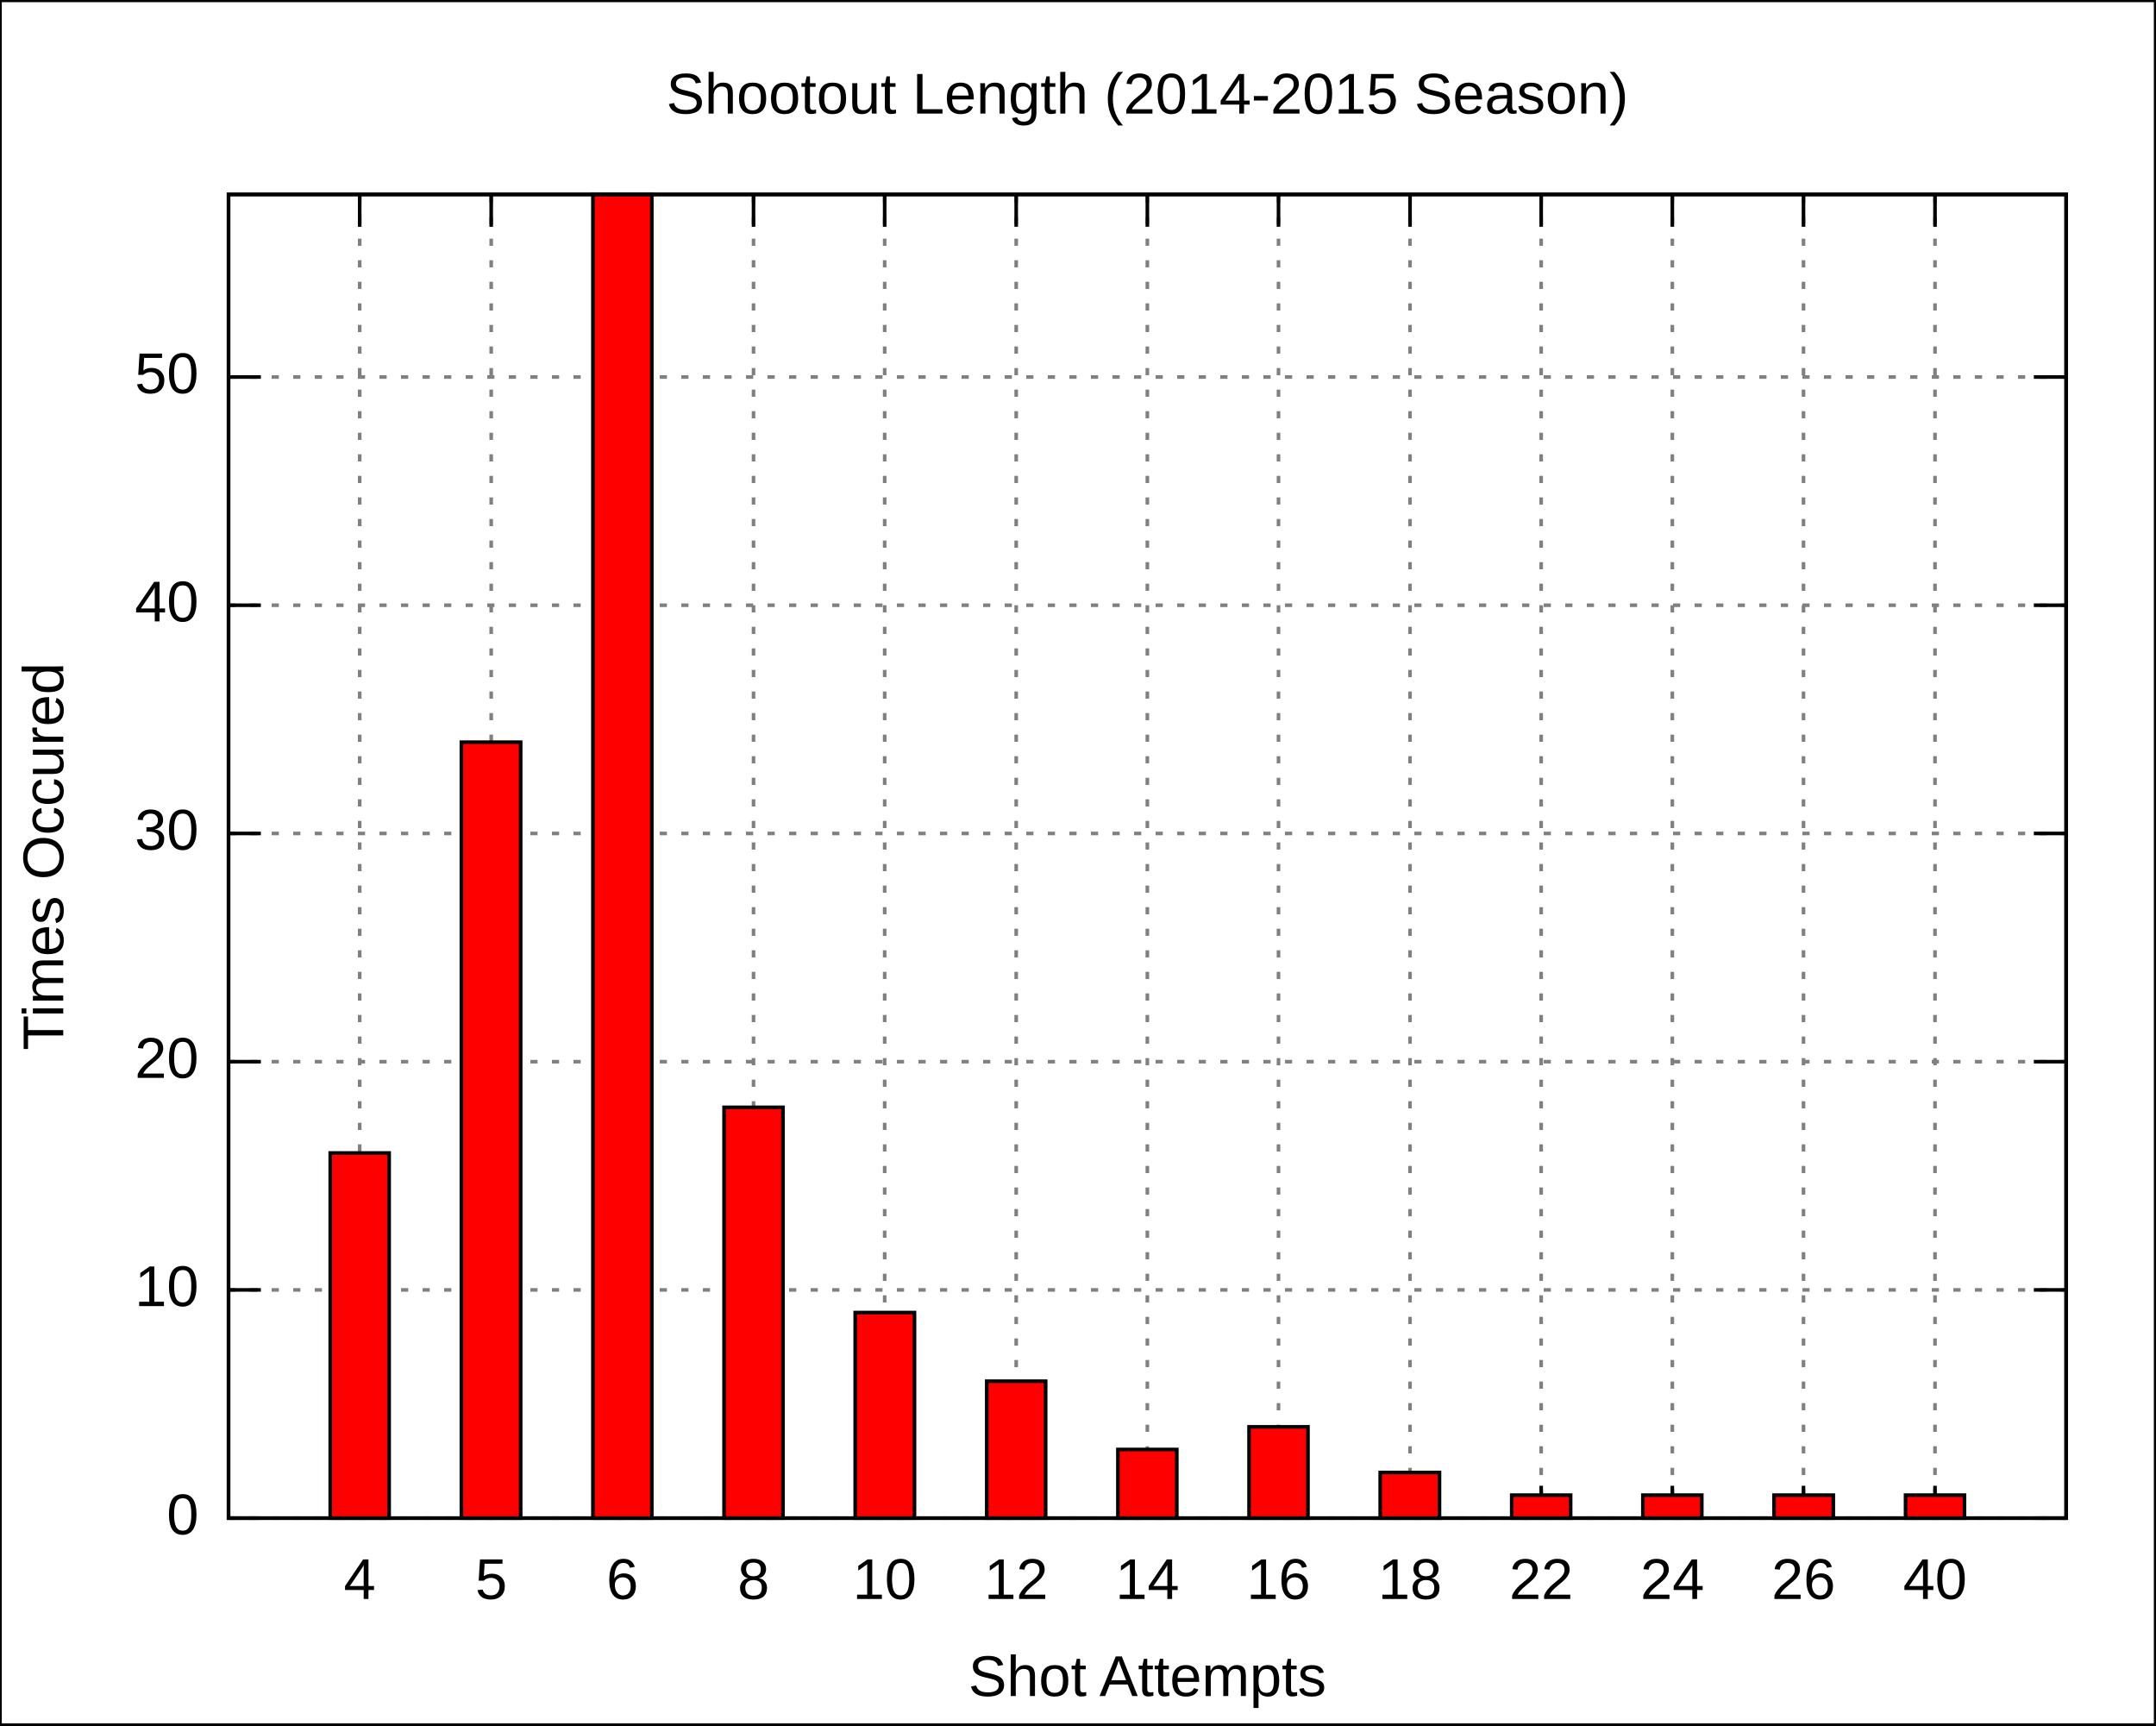
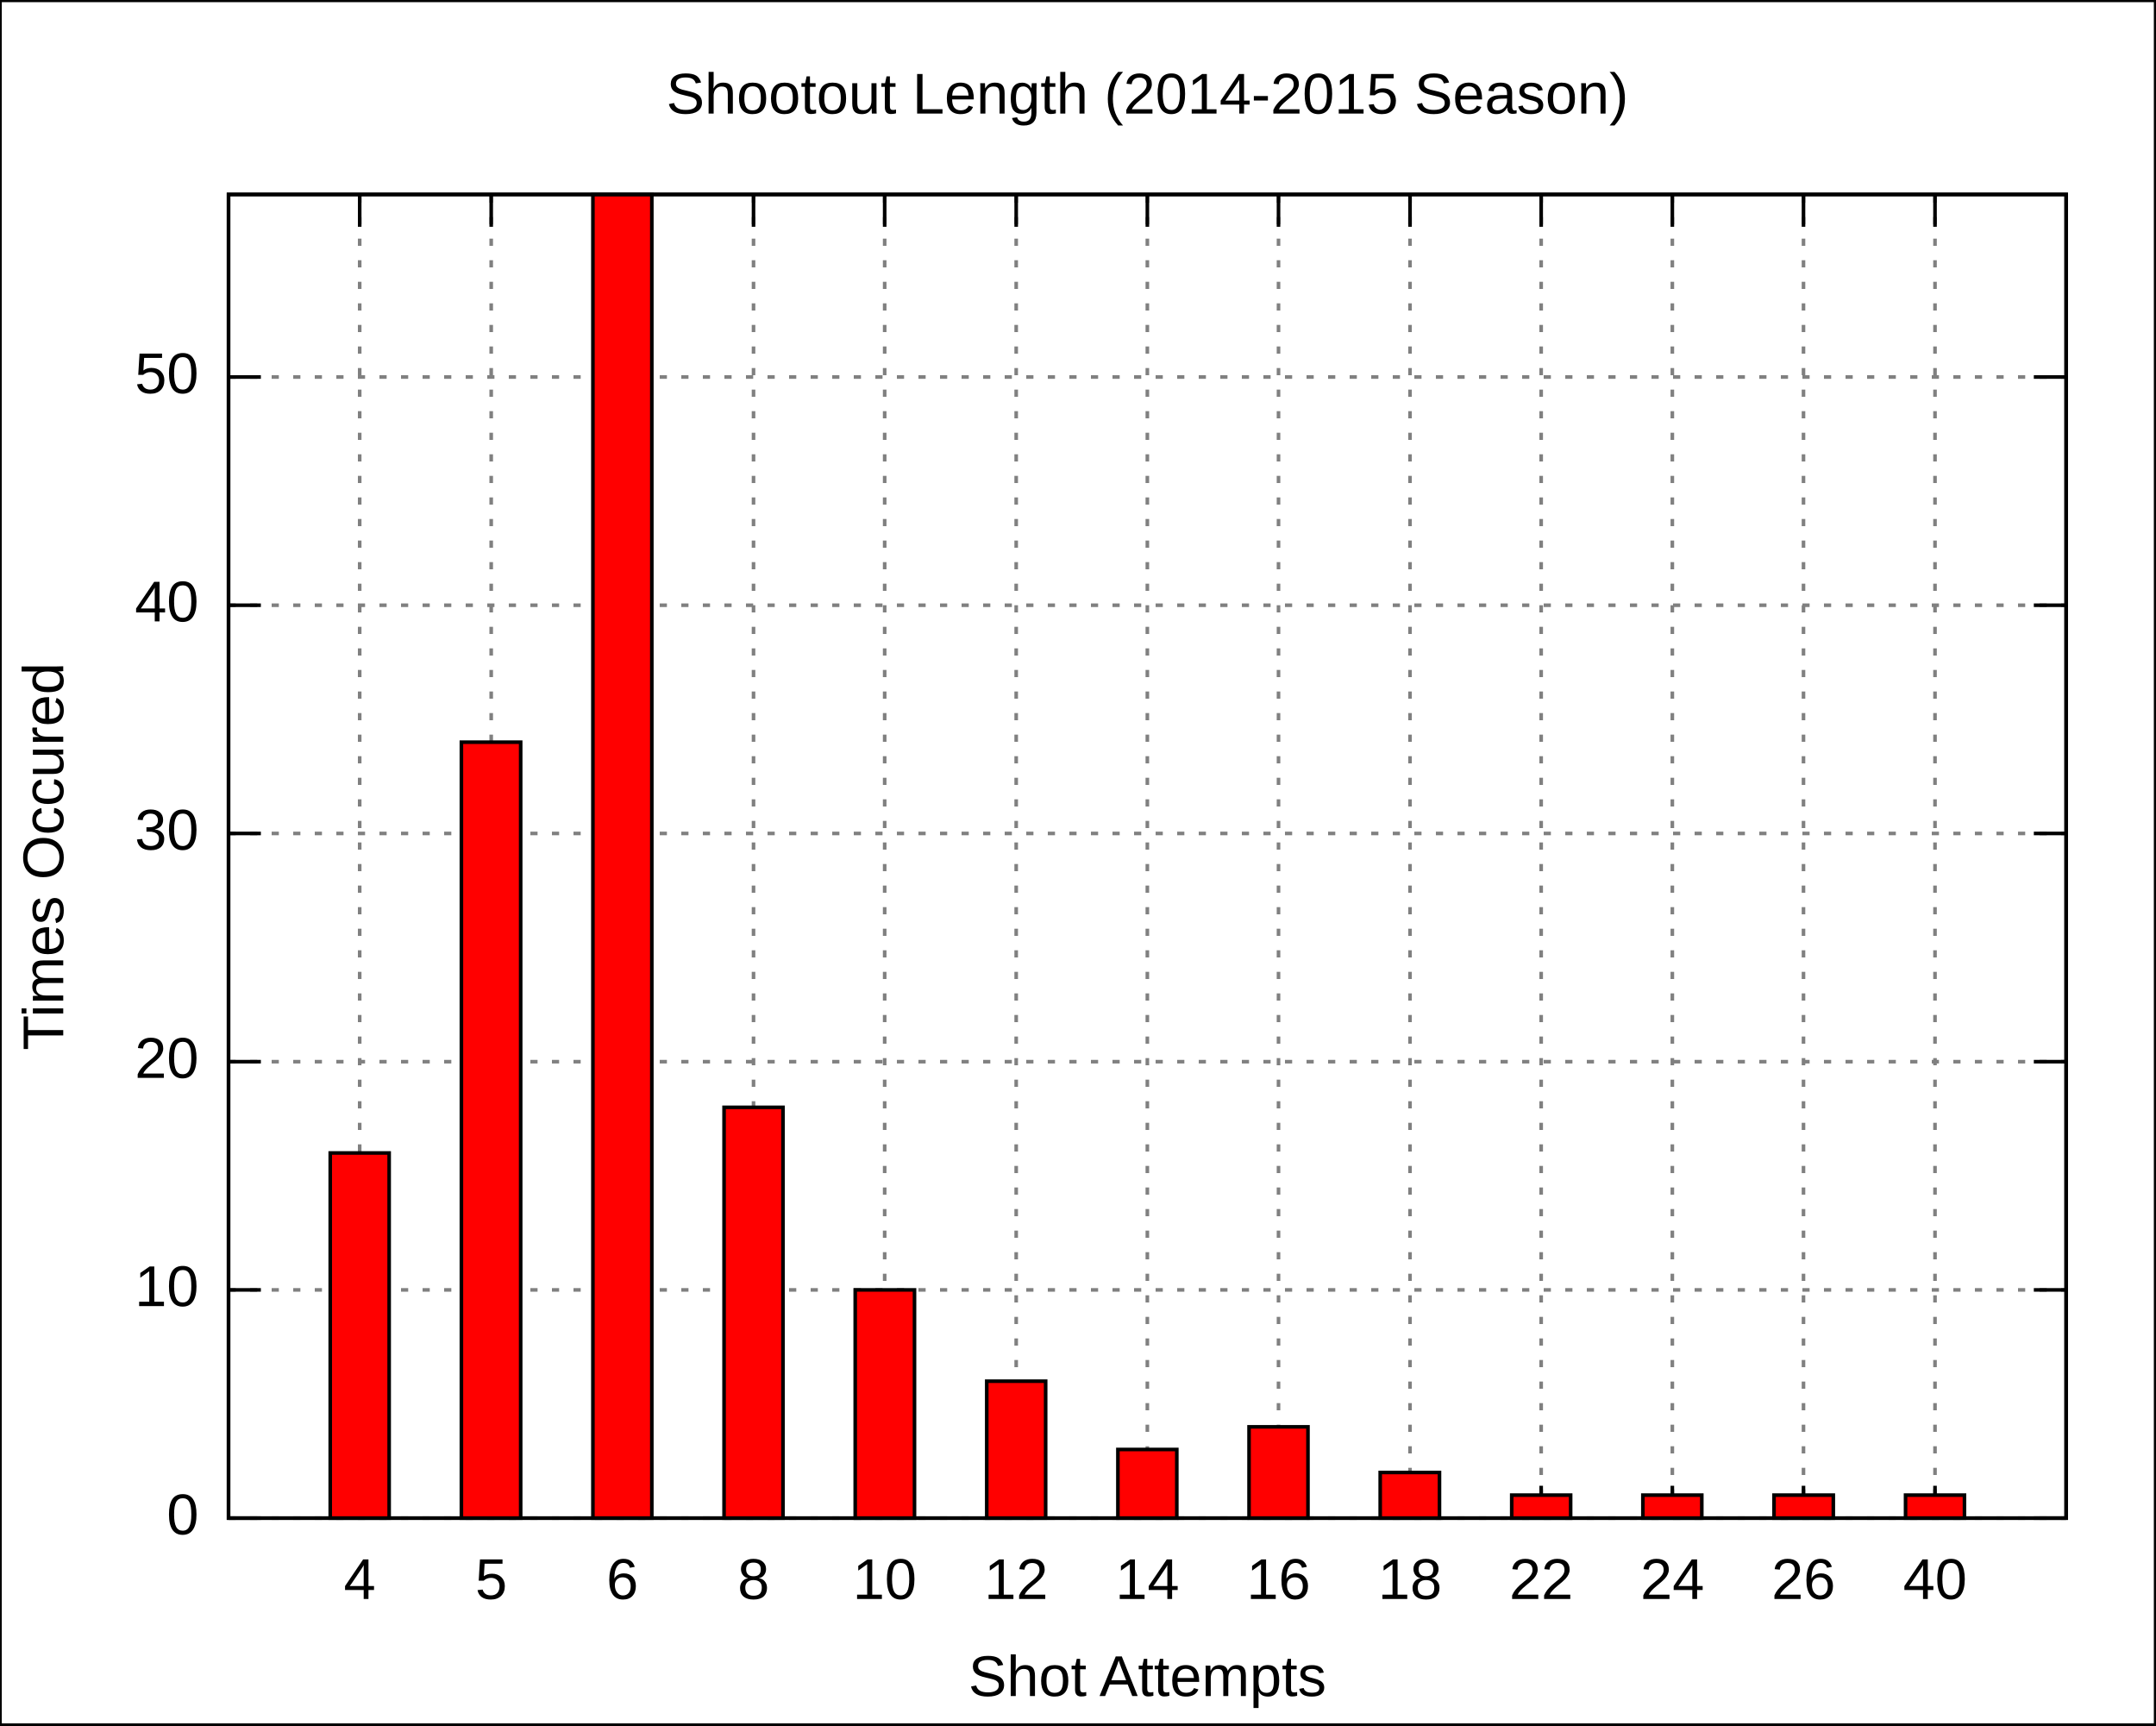
<svg xmlns="http://www.w3.org/2000/svg" xmlns:xlink="http://www.w3.org/1999/xlink" width="600" height="480" viewBox="0 0 600 480">
  <g id="gnuplot_canvas">
    <rect x="0" y="0" width="600" height="480" fill="none" />
    <defs>
      <circle id="gpDot" r="0.5" stroke-width="0.5" />
      <path id="gpPt0" stroke-width="0.222" stroke="currentColor" d="M-1,0 h2 M0,-1 v2" />
      <path id="gpPt1" stroke-width="0.222" stroke="currentColor" d="M-1,-1 L1,1 M1,-1 L-1,1" />
      <path id="gpPt2" stroke-width="0.222" stroke="currentColor" d="M-1,0 L1,0 M0,-1 L0,1 M-1,-1 L1,1 M-1,1 L1,-1" />
      <rect id="gpPt3" stroke-width="0.222" stroke="currentColor" x="-1" y="-1" width="2" height="2" />
      <rect id="gpPt4" stroke-width="0.222" stroke="currentColor" fill="currentColor" x="-1" y="-1" width="2" height="2" />
      <circle id="gpPt5" stroke-width="0.222" stroke="currentColor" cx="0" cy="0" r="1" />
      <use xlink:href="#gpPt5" id="gpPt6" fill="currentColor" stroke="none" />
      <path id="gpPt7" stroke-width="0.222" stroke="currentColor" d="M0,-1.33 L-1.33,0.67 L1.33,0.67 z" />
      <use xlink:href="#gpPt7" id="gpPt8" fill="currentColor" stroke="none" />
      <use xlink:href="#gpPt7" id="gpPt9" stroke="currentColor" transform="rotate(180)" />
      <use xlink:href="#gpPt9" id="gpPt10" fill="currentColor" stroke="none" />
      <use xlink:href="#gpPt3" id="gpPt11" stroke="currentColor" transform="rotate(45)" />
      <use xlink:href="#gpPt11" id="gpPt12" fill="currentColor" stroke="none" />
    </defs>
    <g style="fill:none; color:white; stroke:currentColor; stroke-width:1.00; stroke-linecap:butt; stroke-linejoin:miter">
</g>
    <g style="fill:none; color:black; stroke:currentColor; stroke-width:1.00; stroke-linecap:butt; stroke-linejoin:miter">
      <g style="stroke:none; shape-rendering:crispEdges">
        <polygon fill="rgb(255, 255, 255)" points="0.0,480.0 599.9,480.0 599.9,0.1 0.0,0.1 " />
      </g>
      <path stroke="black" d="M0.0,480.0 L0.0,0.1 L599.9,0.1 L599.9,480.0 L0.0,480.0  " />
    </g>
    <g style="fill:none; color:gray; stroke:currentColor; stroke-width:1.00; stroke-linecap:butt; stroke-linejoin:miter">
      <path stroke="gray" stroke-dasharray=" 2,4" class="gridline" d="M63.6,422.4 L575.0,422.4  " />
    </g>
    <g style="fill:none; color:black; stroke:currentColor; stroke-width:1.00; stroke-linecap:butt; stroke-linejoin:miter">
      <path stroke="black" d="M63.6,422.4 L72.6,422.4 M575.0,422.4 L566.0,422.4  " />
      <g transform="translate(55.3,426.9)" style="stroke:none; fill:black; font-family:Arial; font-size:12.00pt; text-anchor:end">
        <text> 0</text>
      </g>
    </g>
    <g style="fill:none; color:gray; stroke:currentColor; stroke-width:1.00; stroke-linecap:butt; stroke-linejoin:miter">
      <path stroke="gray" stroke-dasharray=" 2,4" class="gridline" d="M63.6,358.9 L575.0,358.9  " />
    </g>
    <g style="fill:none; color:black; stroke:currentColor; stroke-width:1.00; stroke-linecap:butt; stroke-linejoin:miter">
      <path stroke="black" d="M63.6,358.9 L72.6,358.9 M575.0,358.9 L566.0,358.9  " />
      <g transform="translate(55.3,363.4)" style="stroke:none; fill:black; font-family:Arial; font-size:12.00pt; text-anchor:end">
        <text> 10</text>
      </g>
    </g>
    <g style="fill:none; color:gray; stroke:currentColor; stroke-width:1.00; stroke-linecap:butt; stroke-linejoin:miter">
      <path stroke="gray" stroke-dasharray=" 2,4" class="gridline" d="M63.6,295.4 L575.0,295.4  " />
    </g>
    <g style="fill:none; color:black; stroke:currentColor; stroke-width:1.00; stroke-linecap:butt; stroke-linejoin:miter">
      <path stroke="black" d="M63.6,295.4 L72.6,295.4 M575.0,295.4 L566.0,295.4  " />
      <g transform="translate(55.3,299.9)" style="stroke:none; fill:black; font-family:Arial; font-size:12.00pt; text-anchor:end">
        <text> 20</text>
      </g>
    </g>
    <g style="fill:none; color:gray; stroke:currentColor; stroke-width:1.00; stroke-linecap:butt; stroke-linejoin:miter">
      <path stroke="gray" stroke-dasharray=" 2,4" class="gridline" d="M63.6,231.9 L575.0,231.9  " />
    </g>
    <g style="fill:none; color:black; stroke:currentColor; stroke-width:1.00; stroke-linecap:butt; stroke-linejoin:miter">
      <path stroke="black" d="M63.6,231.9 L72.6,231.9 M575.0,231.9 L566.0,231.9  " />
      <g transform="translate(55.3,236.4)" style="stroke:none; fill:black; font-family:Arial; font-size:12.00pt; text-anchor:end">
        <text> 30</text>
      </g>
    </g>
    <g style="fill:none; color:gray; stroke:currentColor; stroke-width:1.00; stroke-linecap:butt; stroke-linejoin:miter">
      <path stroke="gray" stroke-dasharray=" 2,4" class="gridline" d="M63.6,168.4 L575.0,168.4  " />
    </g>
    <g style="fill:none; color:black; stroke:currentColor; stroke-width:1.00; stroke-linecap:butt; stroke-linejoin:miter">
      <path stroke="black" d="M63.6,168.4 L72.6,168.4 M575.0,168.4 L566.0,168.4  " />
      <g transform="translate(55.3,172.9)" style="stroke:none; fill:black; font-family:Arial; font-size:12.00pt; text-anchor:end">
        <text> 40</text>
      </g>
    </g>
    <g style="fill:none; color:gray; stroke:currentColor; stroke-width:1.00; stroke-linecap:butt; stroke-linejoin:miter">
      <path stroke="gray" stroke-dasharray=" 2,4" class="gridline" d="M63.6,104.9 L575.0,104.9  " />
    </g>
    <g style="fill:none; color:black; stroke:currentColor; stroke-width:1.00; stroke-linecap:butt; stroke-linejoin:miter">
      <path stroke="black" d="M63.6,104.9 L72.6,104.9 M575.0,104.9 L566.0,104.9  " />
      <g transform="translate(55.3,109.4)" style="stroke:none; fill:black; font-family:Arial; font-size:12.00pt; text-anchor:end">
        <text> 50</text>
      </g>
    </g>
    <g style="fill:none; color:gray; stroke:currentColor; stroke-width:1.00; stroke-linecap:butt; stroke-linejoin:miter">
      <path stroke="gray" stroke-dasharray=" 2,4" class="gridline" d="M100.1,422.4 L100.1,54.1  " />
    </g>
    <g style="fill:none; color:black; stroke:currentColor; stroke-width:1.00; stroke-linecap:butt; stroke-linejoin:miter">
      <path stroke="black" d="M100.1,422.4 L100.1,413.4 M100.1,54.1 L100.1,63.1  " />
      <g transform="translate(100.1,444.9)" style="stroke:none; fill:black; font-family:Arial; font-size:12.00pt; text-anchor:middle">
        <text>4</text>
      </g>
    </g>
    <g style="fill:none; color:gray; stroke:currentColor; stroke-width:1.00; stroke-linecap:butt; stroke-linejoin:miter">
      <path stroke="gray" stroke-dasharray=" 2,4" class="gridline" d="M136.7,422.4 L136.7,54.1  " />
    </g>
    <g style="fill:none; color:black; stroke:currentColor; stroke-width:1.00; stroke-linecap:butt; stroke-linejoin:miter">
      <path stroke="black" d="M136.7,422.4 L136.7,413.4 M136.7,54.1 L136.7,63.1  " />
      <g transform="translate(136.7,444.9)" style="stroke:none; fill:black; font-family:Arial; font-size:12.00pt; text-anchor:middle">
        <text>5</text>
      </g>
    </g>
    <g style="fill:none; color:gray; stroke:currentColor; stroke-width:1.00; stroke-linecap:butt; stroke-linejoin:miter">
      <path stroke="gray" stroke-dasharray=" 2,4" class="gridline" d="M173.2,422.4 L173.2,54.1  " />
    </g>
    <g style="fill:none; color:black; stroke:currentColor; stroke-width:1.00; stroke-linecap:butt; stroke-linejoin:miter">
      <path stroke="black" d="M173.2,422.4 L173.2,413.4 M173.2,54.1 L173.2,63.1  " />
      <g transform="translate(173.2,444.9)" style="stroke:none; fill:black; font-family:Arial; font-size:12.00pt; text-anchor:middle">
        <text>6</text>
      </g>
    </g>
    <g style="fill:none; color:gray; stroke:currentColor; stroke-width:1.00; stroke-linecap:butt; stroke-linejoin:miter">
      <path stroke="gray" stroke-dasharray=" 2,4" class="gridline" d="M209.7,422.4 L209.7,54.1  " />
    </g>
    <g style="fill:none; color:black; stroke:currentColor; stroke-width:1.00; stroke-linecap:butt; stroke-linejoin:miter">
      <path stroke="black" d="M209.7,422.4 L209.7,413.4 M209.7,54.1 L209.7,63.1  " />
      <g transform="translate(209.7,444.9)" style="stroke:none; fill:black; font-family:Arial; font-size:12.00pt; text-anchor:middle">
        <text>8</text>
      </g>
    </g>
    <g style="fill:none; color:gray; stroke:currentColor; stroke-width:1.00; stroke-linecap:butt; stroke-linejoin:miter">
      <path stroke="gray" stroke-dasharray=" 2,4" class="gridline" d="M246.2,422.4 L246.2,54.1  " />
    </g>
    <g style="fill:none; color:black; stroke:currentColor; stroke-width:1.00; stroke-linecap:butt; stroke-linejoin:miter">
      <path stroke="black" d="M246.2,422.4 L246.2,413.4 M246.2,54.1 L246.2,63.1  " />
      <g transform="translate(246.2,444.9)" style="stroke:none; fill:black; font-family:Arial; font-size:12.00pt; text-anchor:middle">
        <text>10</text>
      </g>
    </g>
    <g style="fill:none; color:gray; stroke:currentColor; stroke-width:1.00; stroke-linecap:butt; stroke-linejoin:miter">
      <path stroke="gray" stroke-dasharray=" 2,4" class="gridline" d="M282.8,422.4 L282.8,54.1  " />
    </g>
    <g style="fill:none; color:black; stroke:currentColor; stroke-width:1.00; stroke-linecap:butt; stroke-linejoin:miter">
      <path stroke="black" d="M282.8,422.4 L282.8,413.4 M282.8,54.1 L282.8,63.1  " />
      <g transform="translate(282.8,444.9)" style="stroke:none; fill:black; font-family:Arial; font-size:12.00pt; text-anchor:middle">
        <text>12</text>
      </g>
    </g>
    <g style="fill:none; color:gray; stroke:currentColor; stroke-width:1.00; stroke-linecap:butt; stroke-linejoin:miter">
      <path stroke="gray" stroke-dasharray=" 2,4" class="gridline" d="M319.3,422.4 L319.3,54.1  " />
    </g>
    <g style="fill:none; color:black; stroke:currentColor; stroke-width:1.00; stroke-linecap:butt; stroke-linejoin:miter">
      <path stroke="black" d="M319.3,422.4 L319.3,413.4 M319.3,54.1 L319.3,63.1  " />
      <g transform="translate(319.3,444.9)" style="stroke:none; fill:black; font-family:Arial; font-size:12.00pt; text-anchor:middle">
        <text>14</text>
      </g>
    </g>
    <g style="fill:none; color:gray; stroke:currentColor; stroke-width:1.00; stroke-linecap:butt; stroke-linejoin:miter">
      <path stroke="gray" stroke-dasharray=" 2,4" class="gridline" d="M355.8,422.4 L355.8,54.1  " />
    </g>
    <g style="fill:none; color:black; stroke:currentColor; stroke-width:1.00; stroke-linecap:butt; stroke-linejoin:miter">
      <path stroke="black" d="M355.8,422.4 L355.8,413.4 M355.8,54.1 L355.8,63.1  " />
      <g transform="translate(355.8,444.9)" style="stroke:none; fill:black; font-family:Arial; font-size:12.00pt; text-anchor:middle">
        <text>16</text>
      </g>
    </g>
    <g style="fill:none; color:gray; stroke:currentColor; stroke-width:1.00; stroke-linecap:butt; stroke-linejoin:miter">
      <path stroke="gray" stroke-dasharray=" 2,4" class="gridline" d="M392.4,422.4 L392.4,54.1  " />
    </g>
    <g style="fill:none; color:black; stroke:currentColor; stroke-width:1.00; stroke-linecap:butt; stroke-linejoin:miter">
      <path stroke="black" d="M392.4,422.4 L392.4,413.4 M392.4,54.1 L392.4,63.1  " />
      <g transform="translate(392.4,444.9)" style="stroke:none; fill:black; font-family:Arial; font-size:12.00pt; text-anchor:middle">
        <text>18</text>
      </g>
    </g>
    <g style="fill:none; color:gray; stroke:currentColor; stroke-width:1.00; stroke-linecap:butt; stroke-linejoin:miter">
      <path stroke="gray" stroke-dasharray=" 2,4" class="gridline" d="M428.9,422.4 L428.9,54.1  " />
    </g>
    <g style="fill:none; color:black; stroke:currentColor; stroke-width:1.00; stroke-linecap:butt; stroke-linejoin:miter">
      <path stroke="black" d="M428.9,422.4 L428.9,413.4 M428.9,54.1 L428.9,63.1  " />
      <g transform="translate(428.9,444.9)" style="stroke:none; fill:black; font-family:Arial; font-size:12.00pt; text-anchor:middle">
        <text>22</text>
      </g>
    </g>
    <g style="fill:none; color:gray; stroke:currentColor; stroke-width:1.00; stroke-linecap:butt; stroke-linejoin:miter">
      <path stroke="gray" stroke-dasharray=" 2,4" class="gridline" d="M465.4,422.4 L465.4,54.1  " />
    </g>
    <g style="fill:none; color:black; stroke:currentColor; stroke-width:1.00; stroke-linecap:butt; stroke-linejoin:miter">
      <path stroke="black" d="M465.4,422.4 L465.4,413.4 M465.4,54.1 L465.4,63.1  " />
      <g transform="translate(465.4,444.9)" style="stroke:none; fill:black; font-family:Arial; font-size:12.00pt; text-anchor:middle">
        <text>24</text>
      </g>
    </g>
    <g style="fill:none; color:gray; stroke:currentColor; stroke-width:1.00; stroke-linecap:butt; stroke-linejoin:miter">
      <path stroke="gray" stroke-dasharray=" 2,4" class="gridline" d="M501.9,422.4 L501.9,54.1  " />
    </g>
    <g style="fill:none; color:black; stroke:currentColor; stroke-width:1.00; stroke-linecap:butt; stroke-linejoin:miter">
      <path stroke="black" d="M501.9,422.4 L501.9,413.4 M501.9,54.1 L501.9,63.1  " />
      <g transform="translate(501.9,444.9)" style="stroke:none; fill:black; font-family:Arial; font-size:12.00pt; text-anchor:middle">
        <text>26</text>
      </g>
    </g>
    <g style="fill:none; color:gray; stroke:currentColor; stroke-width:1.00; stroke-linecap:butt; stroke-linejoin:miter">
      <path stroke="gray" stroke-dasharray=" 2,4" class="gridline" d="M538.5,422.4 L538.5,54.1  " />
    </g>
    <g style="fill:none; color:black; stroke:currentColor; stroke-width:1.00; stroke-linecap:butt; stroke-linejoin:miter">
      <path stroke="black" d="M538.5,422.4 L538.5,413.4 M538.5,54.1 L538.5,63.1  " />
      <g transform="translate(538.5,444.9)" style="stroke:none; fill:black; font-family:Arial; font-size:12.00pt; text-anchor:middle">
        <text>40</text>
      </g>
      <path stroke="black" d="M63.6,54.1 L63.6,422.4 L575.0,422.4 L575.0,54.1 L63.6,54.1 Z  " />
      <g transform="translate(17.6,238.3) rotate(270)" style="stroke:none; fill:black; font-family:Arial; font-size:12.00pt; text-anchor:middle">
        <text>Times Occured</text>
      </g>
      <g transform="translate(319.3,471.9)" style="stroke:none; fill:black; font-family:Arial; font-size:12.00pt; text-anchor:middle">
        <text>Shot Attempts</text>
      </g>
      <g transform="translate(319.3,31.6)" style="stroke:none; fill:black; font-family:Arial; font-size:12.00pt; text-anchor:middle">
        <text>Shootout Length (2014-2015 Season)</text>
      </g>
    </g>
    <g id="gnuplot_plot_1">
      <g style="fill:none; color:red; stroke:currentColor; stroke-width:1.00; stroke-linecap:butt; stroke-linejoin:miter">
        <g style="stroke:none; shape-rendering:crispEdges">
          <polygon fill="red" points="91.9,422.4 108.4,422.4 108.4,320.7 91.9,320.7 " />
        </g>
        <path stroke="black" d="M91.9,422.4 L91.9,320.8 L108.3,320.8 L108.3,422.4 L91.9,422.4 Z  " />
        <g style="stroke:none; shape-rendering:crispEdges">
          <polygon fill="currentColor" points="128.4,422.4 145.0,422.4 145.0,206.4 128.4,206.4 " />
        </g>
        <path stroke="black" d="M128.4,422.4 L128.4,206.5 L144.9,206.5 L144.9,422.4 L128.4,422.4 Z  " />
        <g style="stroke:none; shape-rendering:crispEdges">
          <polygon fill="currentColor" points="165.0,422.4 181.5,422.4 181.5,54.0 165.0,54.0 " />
        </g>
        <path stroke="black" d="M165.0,422.4 L165.0,54.1 L181.4,54.1 L181.4,422.4 L165.0,422.4 Z  " />
        <g style="stroke:none; shape-rendering:crispEdges">
          <polygon fill="currentColor" points="201.5,422.4 218.0,422.4 218.0,308.0 201.5,308.0 " />
        </g>
        <path stroke="black" d="M201.5,422.4 L201.5,308.1 L217.9,308.1 L217.9,422.4 L201.5,422.4 Z  " />
        <g style="stroke:none; shape-rendering:crispEdges">
-           <polygon fill="currentColor" points="238.0,422.4 254.6,422.4 254.6,365.1 238.0,365.1 " />
-         </g>
-         <path stroke="black" d="M238.0,422.4 L238.0,365.2 L254.5,365.2 L254.5,422.4 L238.0,422.4 Z  " />
+           <polygon fill="currentColor" points="238.0,422.4 254.6,422.4 254.6,358.8 238.0,358.8 " />
+         </g>
+         <path stroke="black" d="M238.0,422.4 L238.0,358.9 L254.5,358.9 L254.5,422.4 L238.0,422.4 Z  " />
        <g style="stroke:none; shape-rendering:crispEdges">
          <polygon fill="currentColor" points="274.6,422.4 291.1,422.4 291.1,384.2 274.6,384.2 " />
        </g>
        <path stroke="black" d="M274.6,422.4 L274.6,384.3 L291.0,384.3 L291.0,422.4 L274.6,422.4 Z  " />
        <g style="stroke:none; shape-rendering:crispEdges">
          <polygon fill="currentColor" points="311.1,422.4 327.6,422.4 327.6,403.2 311.1,403.2 " />
        </g>
        <path stroke="black" d="M311.1,422.4 L311.1,403.3 L327.5,403.3 L327.5,422.4 L311.1,422.4 Z  " />
        <g style="stroke:none; shape-rendering:crispEdges">
          <polygon fill="currentColor" points="347.6,422.4 364.1,422.4 364.1,396.9 347.6,396.9 " />
        </g>
        <path stroke="black" d="M347.6,422.4 L347.6,397.0 L364.0,397.0 L364.0,422.4 L347.6,422.4 Z  " />
        <g style="stroke:none; shape-rendering:crispEdges">
          <polygon fill="currentColor" points="384.1,422.4 400.7,422.4 400.7,409.6 384.1,409.6 " />
        </g>
        <path stroke="black" d="M384.1,422.4 L384.1,409.7 L400.6,409.7 L400.6,422.4 L384.1,422.4 Z  " />
        <g style="stroke:none; shape-rendering:crispEdges">
          <polygon fill="currentColor" points="420.7,422.4 437.2,422.4 437.2,415.9 420.7,415.9 " />
        </g>
        <path stroke="black" d="M420.7,422.4 L420.7,416.0 L437.1,416.0 L437.1,422.4 L420.7,422.4 Z  " />
        <g style="stroke:none; shape-rendering:crispEdges">
          <polygon fill="currentColor" points="457.2,422.4 473.7,422.4 473.7,415.9 457.2,415.9 " />
        </g>
        <path stroke="black" d="M457.2,422.4 L457.2,416.0 L473.6,416.0 L473.6,422.4 L457.2,422.4 Z  " />
        <g style="stroke:none; shape-rendering:crispEdges">
          <polygon fill="currentColor" points="493.7,422.4 510.3,422.4 510.3,415.9 493.7,415.9 " />
        </g>
        <path stroke="black" d="M493.7,422.4 L493.7,416.0 L510.2,416.0 L510.2,422.4 L493.7,422.4 Z  " />
        <g style="stroke:none; shape-rendering:crispEdges">
          <polygon fill="currentColor" points="530.3,422.4 546.8,422.4 546.8,415.9 530.3,415.9 " />
        </g>
        <path stroke="black" d="M530.3,422.4 L530.3,416.0 L546.7,416.0 L546.7,422.4 L530.3,422.4 Z  " />
      </g>
    </g>
    <g style="fill:none; color:black; stroke:currentColor; stroke-width:1.00; stroke-linecap:butt; stroke-linejoin:miter">
      <path stroke="black" d="M63.6,54.1 L63.6,422.4 L575.0,422.4 L575.0,54.1 L63.6,54.1 Z  " />
    </g>
  </g>
</svg>
